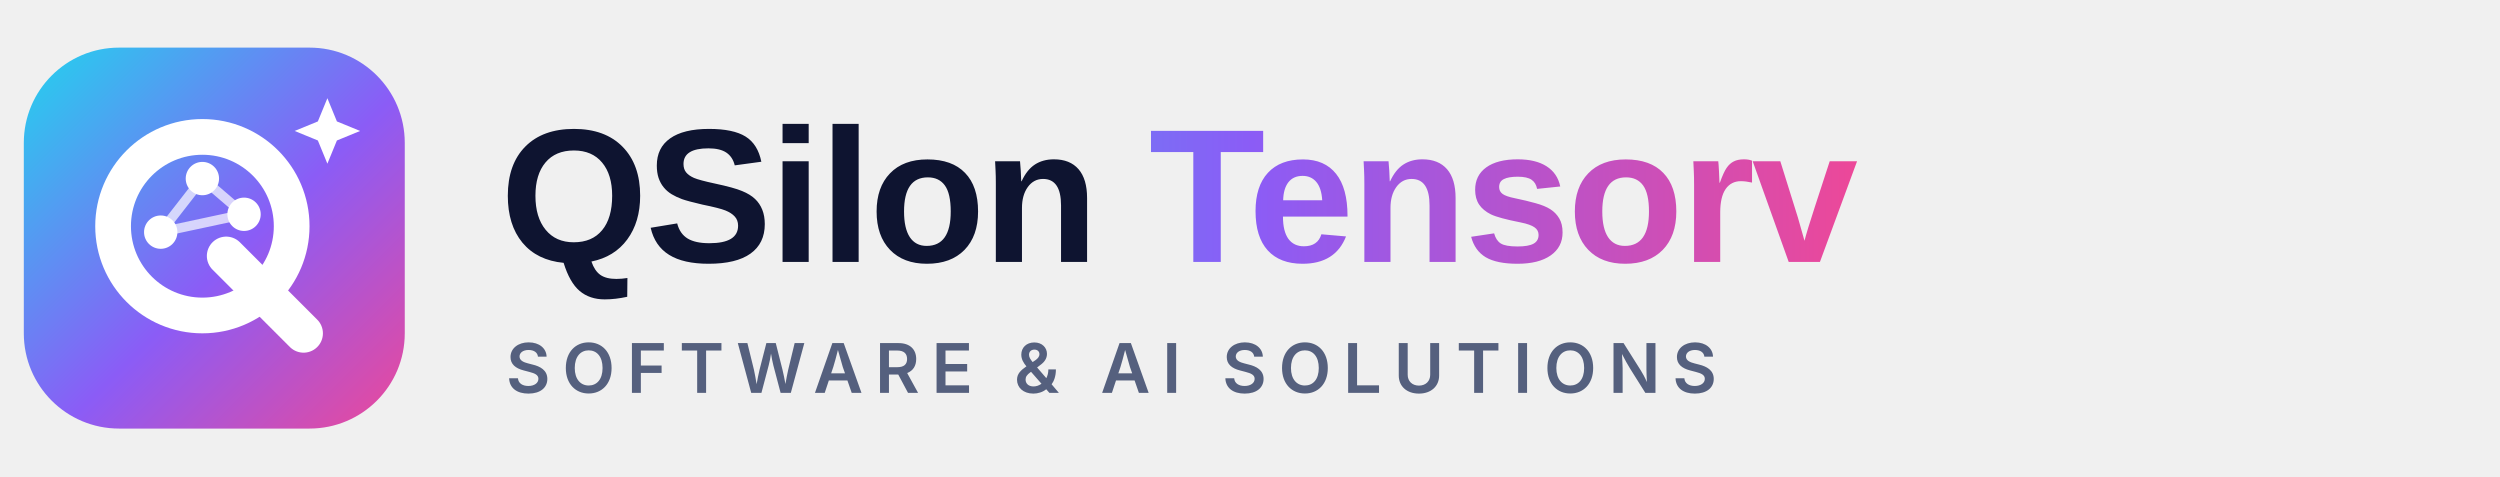
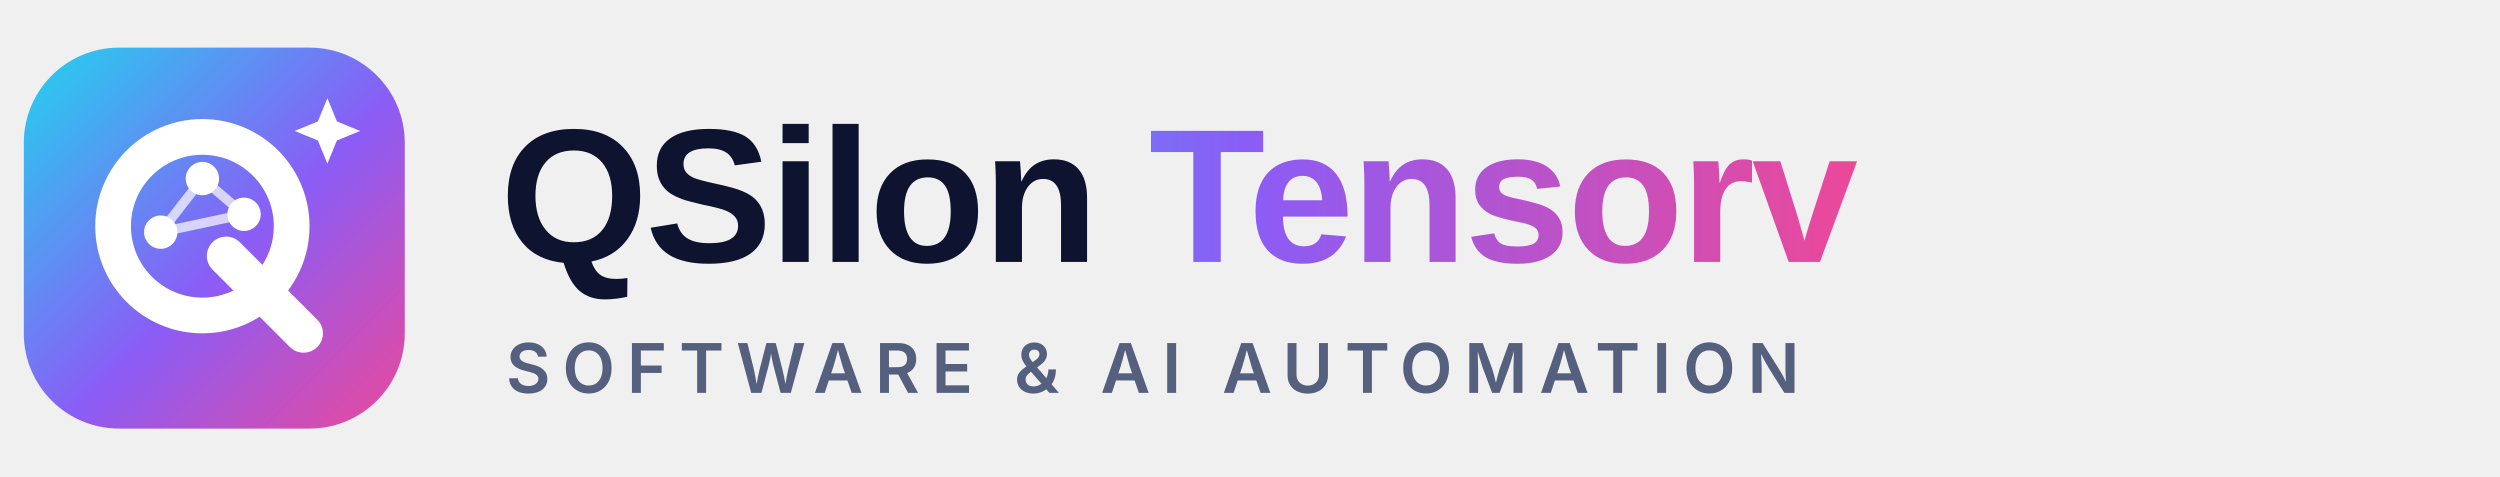
<svg xmlns="http://www.w3.org/2000/svg" viewBox="0 0 420 80" width="420" height="80">
  <g transform="translate(4 8)">
    <defs>
      <linearGradient id="g" x1="0" y1="0" x2="1" y2="1">
        <stop offset="0" stop-color="#22d3ee" />
        <stop offset=".55" stop-color="#8b5cf6" />
        <stop offset="1" stop-color="#ec4899" />
      </linearGradient>
      <linearGradient id="t" x1="0" y1="0" x2="1" y2="0">
        <stop offset="0" stop-color="#22d3ee" />
        <stop offset=".55" stop-color="#8b5cf6" />
        <stop offset="1" stop-color="#ec4899" />
      </linearGradient>
    </defs>
    <rect width="64" height="64" rx="16" fill="url(#g)" />
    <circle cx="30" cy="30" r="15" fill="none" stroke="#fff" stroke-width="6" />
    <path d="M34 35 47 48" stroke="#fff" stroke-width="6.5" stroke-linecap="round" />
    <path d="M23 31 30 22 37 28Z" fill="none" stroke="#fff" stroke-width="1.6" stroke-linejoin="round" opacity=".7" />
    <circle cx="23" cy="31" r="2.8" fill="#fff" />
    <circle cx="30" cy="22" r="2.8" fill="#fff" />
    <circle cx="37" cy="28" r="2.8" fill="#fff" />
    <path d="M51 8.5 52.6 12.4 56.5 14 52.6 15.6 51 19.5 49.4 15.6 45.5 14 49.4 12.4Z" fill="#fff" />
  </g>
  <text x="84" y="44" font-family="'Space Grotesk', 'Segoe UI', Arial, sans-serif" font-size="32" font-weight="700" letter-spacing="-0.5" fill="#0e1430">QSilon <tspan fill="url(#t)">Tensorv</tspan>
  </text>
-   <text x="85" y="66" font-family="Inter, 'Segoe UI', Arial, sans-serif" font-size="11.5" font-weight="600" letter-spacing="2" fill="#55607e">SOFTWARE &amp; AI SOLUTIONS</text>
+   <text x="85" y="66" font-family="Inter, 'Segoe UI', Arial, sans-serif" font-size="11.5" font-weight="600" letter-spacing="2" fill="#55607e">SOFTWARE &amp; AI AUTOMATION</text>
</svg>
